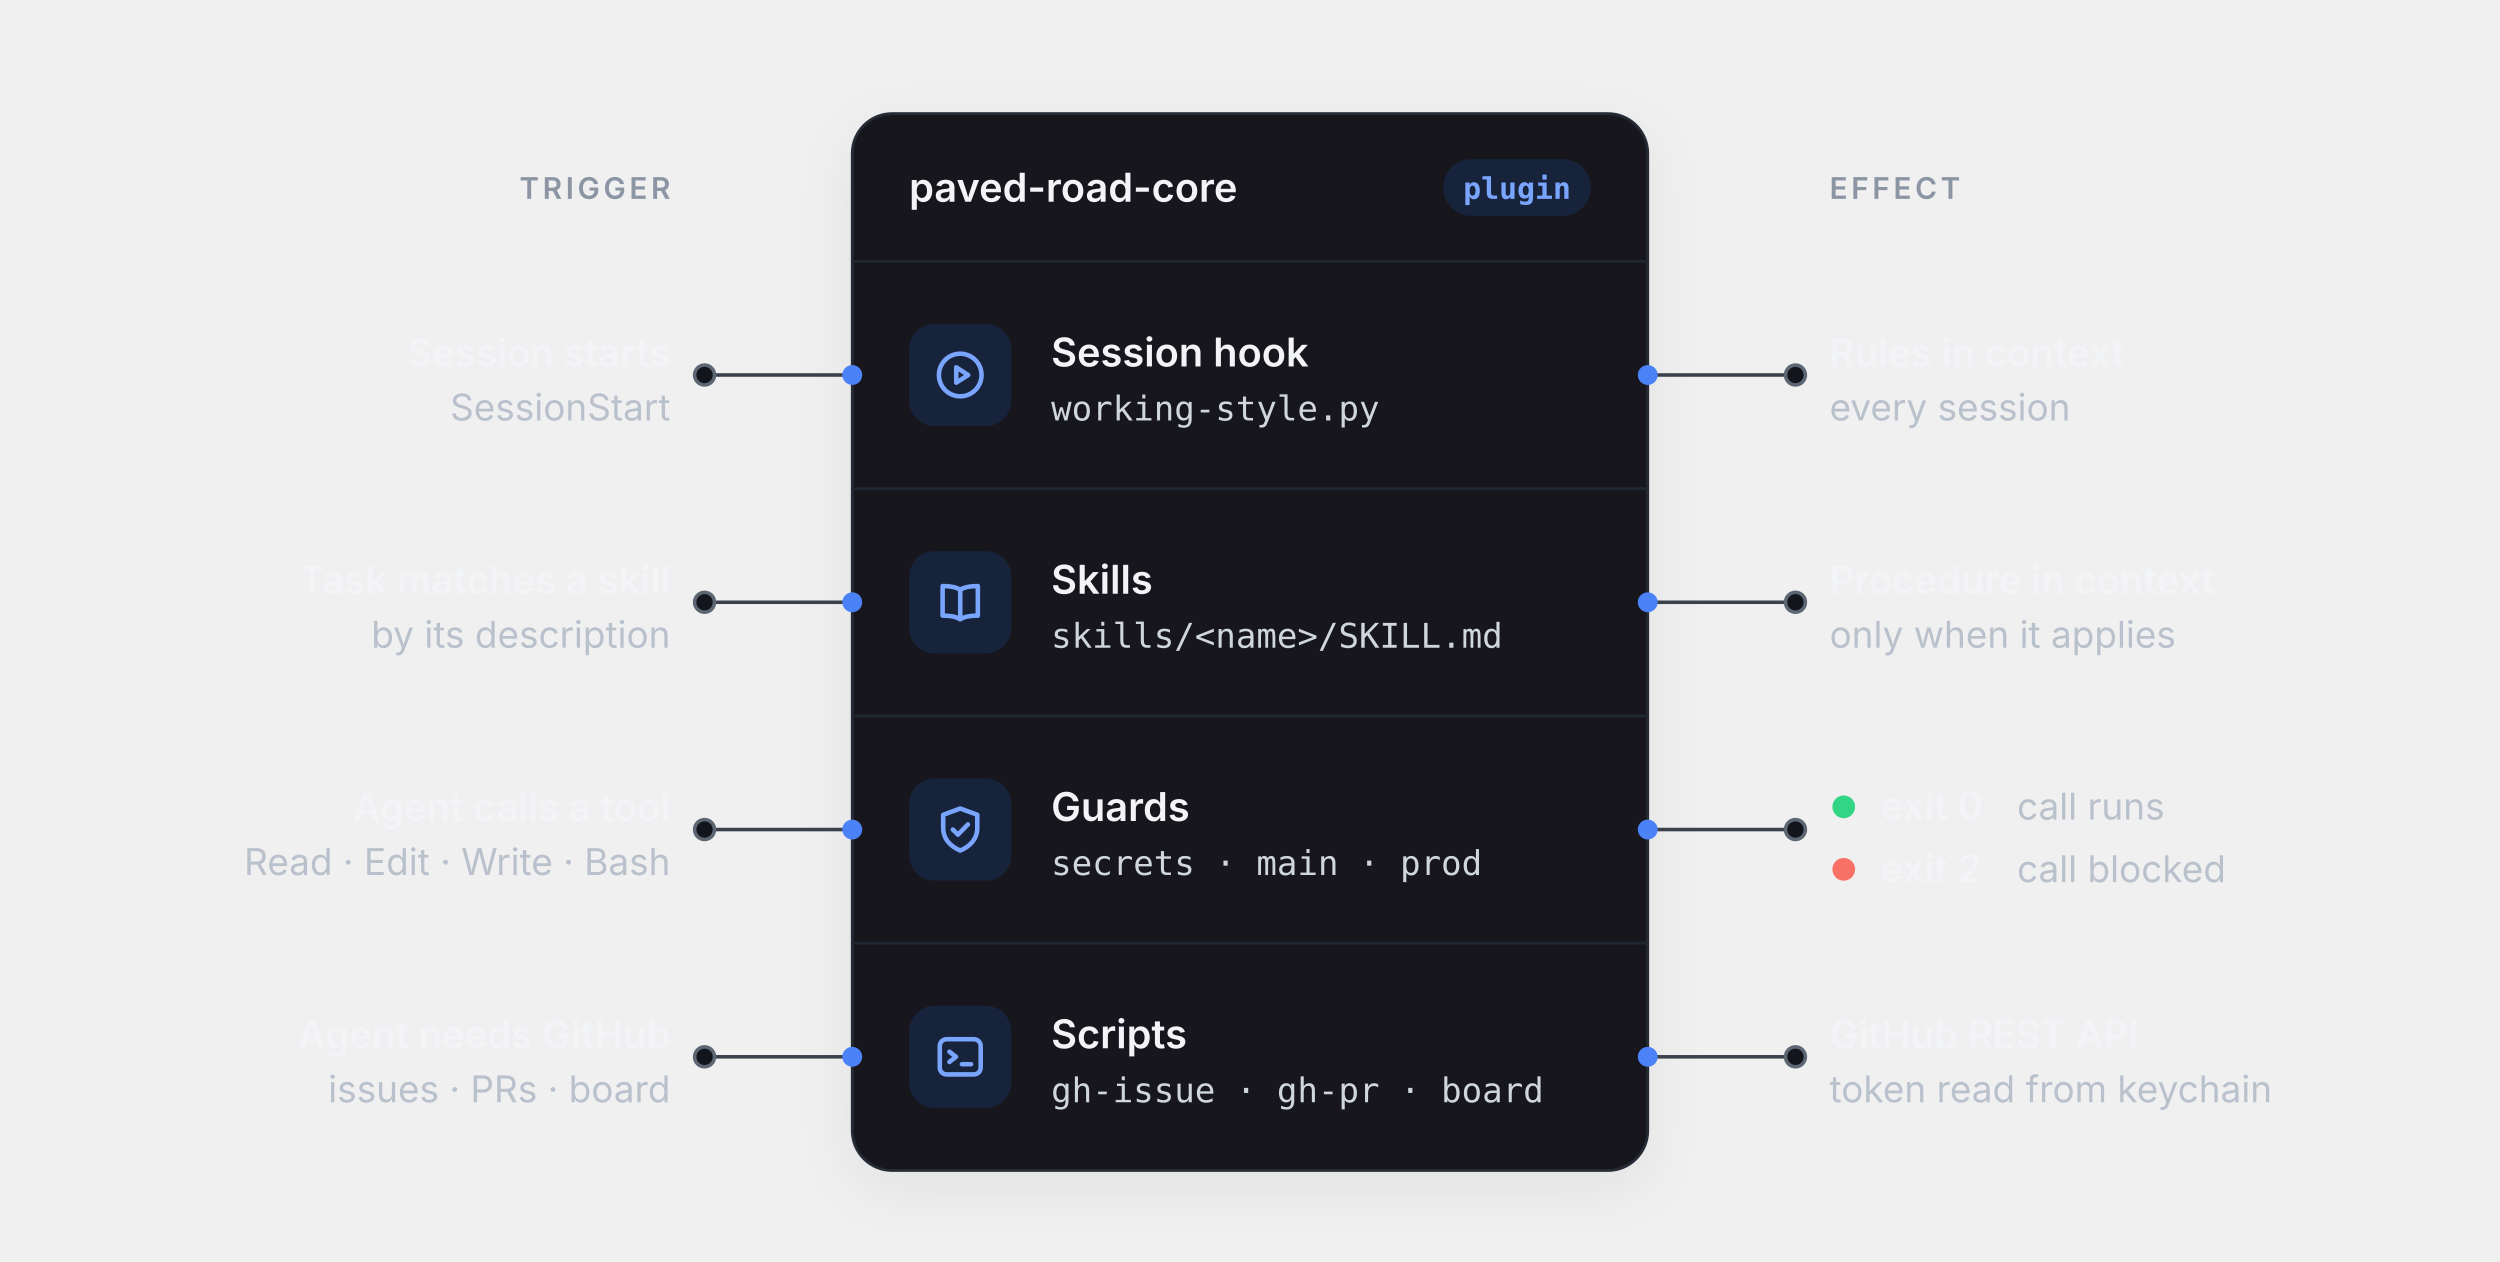
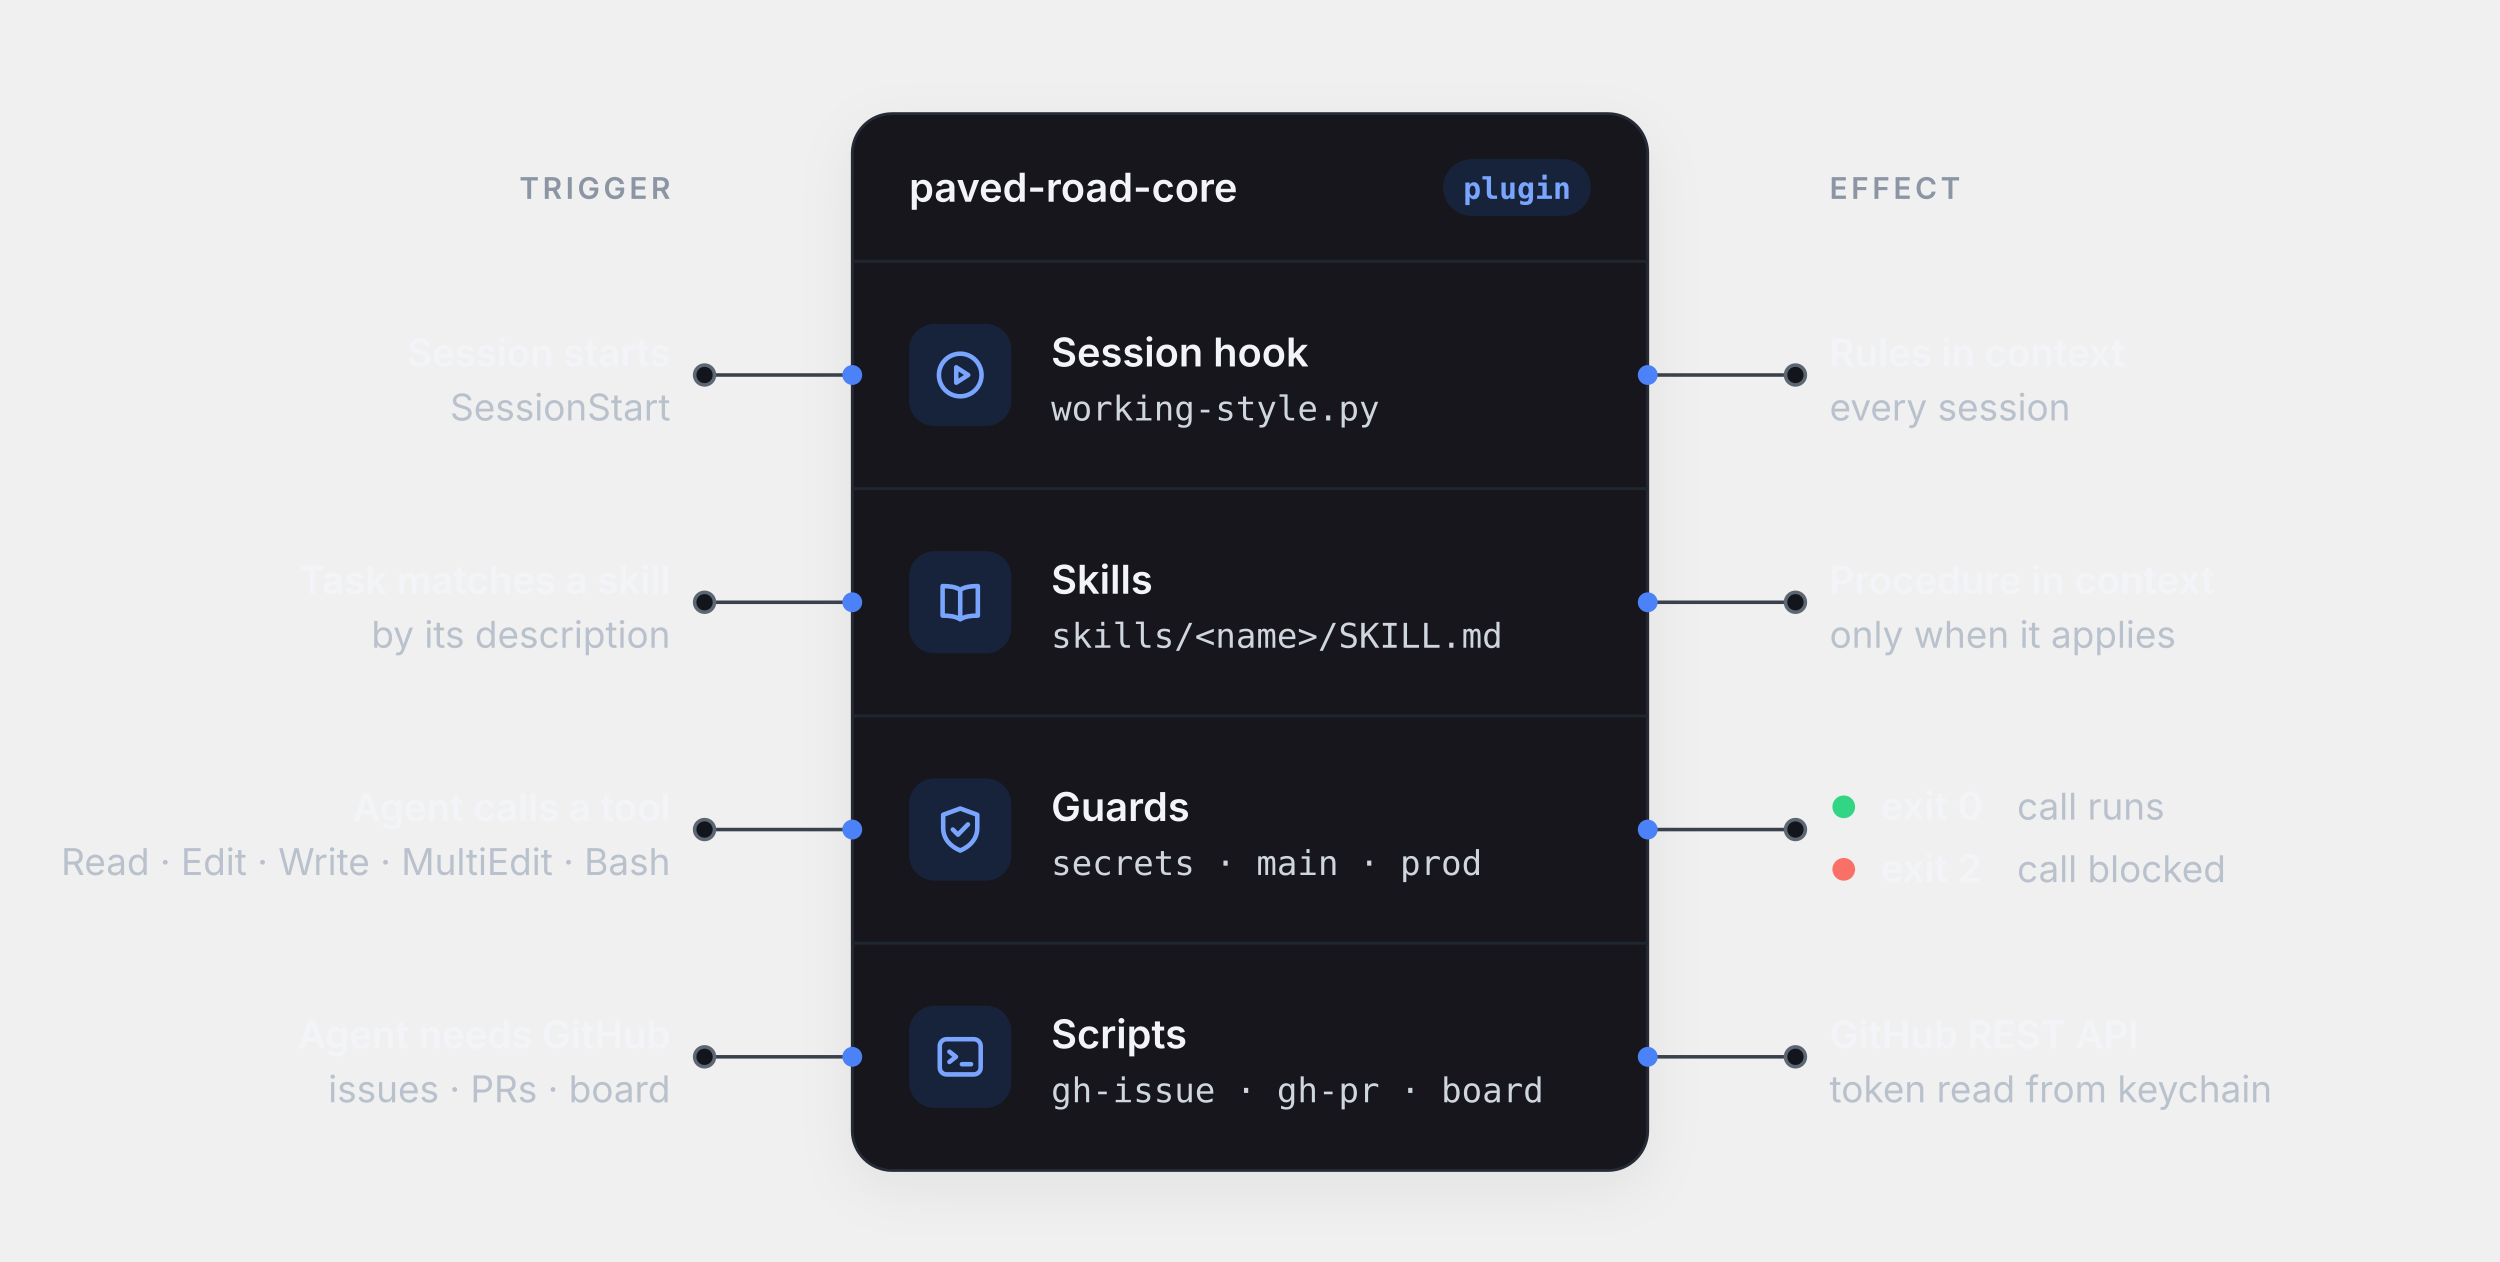
<svg xmlns="http://www.w3.org/2000/svg" viewBox="0 0 880 444" width="880" height="444" role="img" aria-label="How paved-road-core plugs into a Claude Code session">
  <style>
  .card{fill:#FFFFFF;stroke:#E4E7EC}
  .hair{stroke:#EAECF0;stroke-width:1}
  .tile{fill:#EEF3FE}
  .ico{fill:none;stroke:#2E6BE6;stroke-width:1.6;stroke-linecap:round;stroke-linejoin:round}
  .wire{fill:none;stroke:#D0D5DD;stroke-width:1.25}
  .chev{fill:none;stroke:#98A2B3;stroke-width:1.5;stroke-linecap:round;stroke-linejoin:round}
  .pin{fill:#FFFFFF;stroke:#98A2B3;stroke-width:1.25}
  .pina{fill:#2E6BE6}
  .t{fill:#101828;font:600 14px Inter,-apple-system,BlinkMacSystemFont,'Segoe UI',Helvetica,Arial,sans-serif}
  .tc{fill:#101828;font:600 13.5px Inter,-apple-system,BlinkMacSystemFont,'Segoe UI',Helvetica,Arial,sans-serif}
  .c{fill:#667085;font:13px Inter,-apple-system,BlinkMacSystemFont,'Segoe UI',Helvetica,Arial,sans-serif}
  .m{fill:#475467;font:12px 'JetBrains Mono',ui-monospace,SFMono-Regular,Menlo,Consolas,monospace}
  .eb{fill:#98A2B3;font:600 10.5px Inter,-apple-system,BlinkMacSystemFont,'Segoe UI',Helvetica,Arial,sans-serif;letter-spacing:.12em}
  .eba{fill:#2E6BE6;font:600 10.5px Inter,-apple-system,BlinkMacSystemFont,'Segoe UI',Helvetica,Arial,sans-serif;letter-spacing:.12em}
  .tag{fill:#EEF3FE}.tagt{fill:#2E6BE6;font:600 10.5px 'JetBrains Mono',ui-monospace,SFMono-Regular,Menlo,Consolas,monospace}
  .ok{fill:#12B76A}.no{fill:#F04438}
  .okb{fill:#ECFDF3;stroke:#ABEFC6}.nob{fill:#FEF3F2;stroke:#FECDCA}
  .halo{fill:#EEF3FE}.node{fill:#2E6BE6}.nodet{fill:#FFFFFF;font:600 12px Inter,-apple-system,BlinkMacSystemFont,'Segoe UI',Helvetica,Arial,sans-serif}
  .nodep{fill:#FFFFFF;stroke:#2E6BE6;stroke-width:1.5}.nodept{fill:#2E6BE6;font:600 12px Inter,-apple-system,BlinkMacSystemFont,'Segoe UI',Helvetica,Arial,sans-serif}
  .track{fill:none;stroke:#E4E7EC;stroke-width:2}

    .card{fill:#12161C;stroke:#262C36}.hair{stroke:#20262F}
    .tile,.tag,.halo{fill:#17233A}.ico{stroke:#7AA5FF}.tagt,.eba,.nodept{fill:#7AA5FF}
    .wire{stroke:#3A414C}.chev{stroke:#5D6673}.pin{fill:#12161C;stroke:#5D6673}.pina,.node{fill:#4C82F7}
    .t,.tc{fill:#F2F4F7}.c{fill:#B9C1CC}.m{fill:#D0D6DE}.eb{fill:#8B95A3}
    .ok{fill:#32D583}.no{fill:#F97066}.okb{fill:#0E241A;stroke:#1C4A33}.nob{fill:#2A1414;stroke:#5A2320}
    .nodep{fill:#12161C;stroke:#4C82F7}.track{stroke:#262C36}
</style>
  <defs>
    <filter id="sh" x="-40%" y="-40%" width="180%" height="200%">
      <feDropShadow dx="0" dy="1" stdDeviation="1" flood-color="#101828" flood-opacity=".05" />
      <feDropShadow dx="0" dy="6" stdDeviation="10" flood-color="#101828" flood-opacity=".06" />
    </filter>
  </defs>
  <rect class="card" filter="url(#sh)" x="300" y="40" width="280" height="372" rx="14" />
  <text class="eb" x="236" y="70.0" text-anchor="end">TRIGGER</text>
  <text class="t" x="320" y="71.0">paved-road-core</text>
  <rect class="tag" x="508" y="56.0" width="52" height="20" rx="10" />
  <text class="tagt" x="534" y="70.0" text-anchor="middle">plugin</text>
  <text class="eb" x="644" y="70.0">EFFECT</text>
  <path class="hair" d="M300 92H580" />
  <rect class="tile" x="320" y="114.0" width="36" height="36" rx="9" />
  <g class="ico" transform="translate(328.0 122.0)">
    <circle cx="10" cy="10" r="7.5" />
    <path d="M8.6 7.3 12.8 10l-4.2 2.7z" />
  </g>
  <text class="t" x="370" y="129.0">Session hook</text>
  <text class="m" x="370" y="148.0">working-style.py</text>
  <text class="tc" x="236" y="129.0" text-anchor="end">Session starts</text>
  <text class="c" x="236" y="148.0" text-anchor="end">SessionStart</text>
  <path class="wire" d="M248 132.0H300" />
  <circle class="pin" cx="248" cy="132.0" r="3.5" />
  <circle class="pina" cx="300" cy="132.0" r="3.5" />
  <path class="wire" d="M580 132.0H632" />
  <circle class="pina" cx="580" cy="132.0" r="3.5" />
  <circle class="pin" cx="632" cy="132.0" r="3.5" />
  <text class="tc" x="644" y="129.0">Rules in context</text>
  <text class="c" x="644" y="148.0">every session</text>
  <path class="hair" d="M300 172H580" />
  <rect class="tile" x="320" y="194.0" width="36" height="36" rx="9" />
  <g class="ico" transform="translate(328.0 202.0)">
    <path d="M10 5.6C8.4 4.6 6.4 4.3 3.8 4.3v10.4c2.6 0 4.6.3 6.2 1.3 1.6-1 3.6-1.3 6.2-1.3V4.3c-2.6 0-4.6.3-6.2 1.3zM10 5.6V16" />
  </g>
  <text class="t" x="370" y="209.0">Skills</text>
  <text class="m" x="370" y="228.0">skills/&lt;name&gt;/SKILL.md</text>
  <text class="tc" x="236" y="209.0" text-anchor="end">Task matches a skill</text>
  <text class="c" x="236" y="228.0" text-anchor="end">by its description</text>
  <path class="wire" d="M248 212.0H300" />
  <circle class="pin" cx="248" cy="212.0" r="3.5" />
  <circle class="pina" cx="300" cy="212.0" r="3.5" />
  <path class="wire" d="M580 212.0H632" />
  <circle class="pina" cx="580" cy="212.0" r="3.5" />
  <circle class="pin" cx="632" cy="212.0" r="3.5" />
  <text class="tc" x="644" y="209.0">Procedure in context</text>
  <text class="c" x="644" y="228.0">only when it applies</text>
  <path class="hair" d="M300 252H580" />
  <rect class="tile" x="320" y="274.0" width="36" height="36" rx="9" />
  <g class="ico" transform="translate(328.0 282.0)">
    <path d="M10 2.6 16 4.8v4.6c0 3.9-2.5 6.5-6 8-3.5-1.5-6-4.1-6-8V4.8z" />
    <path d="m7.4 10 1.8 1.8 3.5-3.6" />
  </g>
  <text class="t" x="370" y="289.0">Guards</text>
  <text class="m" x="370" y="308.0">secrets · main · prod</text>
  <text class="tc" x="236" y="289.0" text-anchor="end">Agent calls a tool</text>
-   <text class="c" x="236" y="308.0" text-anchor="end">Read · Edit · Write · Bash</text>
+   <text class="c" x="236" y="308.0" text-anchor="end">Read · Edit · Write · MultiEdit · Bash</text>
  <path class="wire" d="M248 292.0H300" />
  <circle class="pin" cx="248" cy="292.0" r="3.5" />
  <circle class="pina" cx="300" cy="292.0" r="3.5" />
  <path class="wire" d="M580 292.0H632" />
  <circle class="pina" cx="580" cy="292.0" r="3.5" />
  <circle class="pin" cx="632" cy="292.0" r="3.5" />
  <circle class="ok" cx="649" cy="284.0" r="4" />
  <text class="tc" x="662" y="288.5">exit 0</text>
  <text class="c" x="710" y="288.5">call runs</text>
  <circle class="no" cx="649" cy="306.0" r="4" />
  <text class="tc" x="662" y="310.5">exit 2</text>
  <text class="c" x="710" y="310.5">call blocked</text>
  <path class="hair" d="M300 332H580" />
  <rect class="tile" x="320" y="354.0" width="36" height="36" rx="9" />
  <g class="ico" transform="translate(328.0 362.0)">
    <rect x="2.8" y="3.8" width="14.4" height="12.4" rx="2.4" />
    <path d="m6.2 8.2 2.3 1.8-2.3 1.8M10.6 12.6h3.2" />
  </g>
  <text class="t" x="370" y="369.0">Scripts</text>
  <text class="m" x="370" y="388.0">gh-issue · gh-pr · board</text>
  <text class="tc" x="236" y="369.0" text-anchor="end">Agent needs GitHub</text>
  <text class="c" x="236" y="388.0" text-anchor="end">issues · PRs · board</text>
  <path class="wire" d="M248 372.0H300" />
  <circle class="pin" cx="248" cy="372.0" r="3.5" />
  <circle class="pina" cx="300" cy="372.0" r="3.5" />
  <path class="wire" d="M580 372.0H632" />
  <circle class="pina" cx="580" cy="372.0" r="3.5" />
  <circle class="pin" cx="632" cy="372.0" r="3.5" />
  <text class="tc" x="644" y="369.0">GitHub REST API</text>
  <text class="c" x="644" y="388.0">token read from keychain</text>
</svg>
